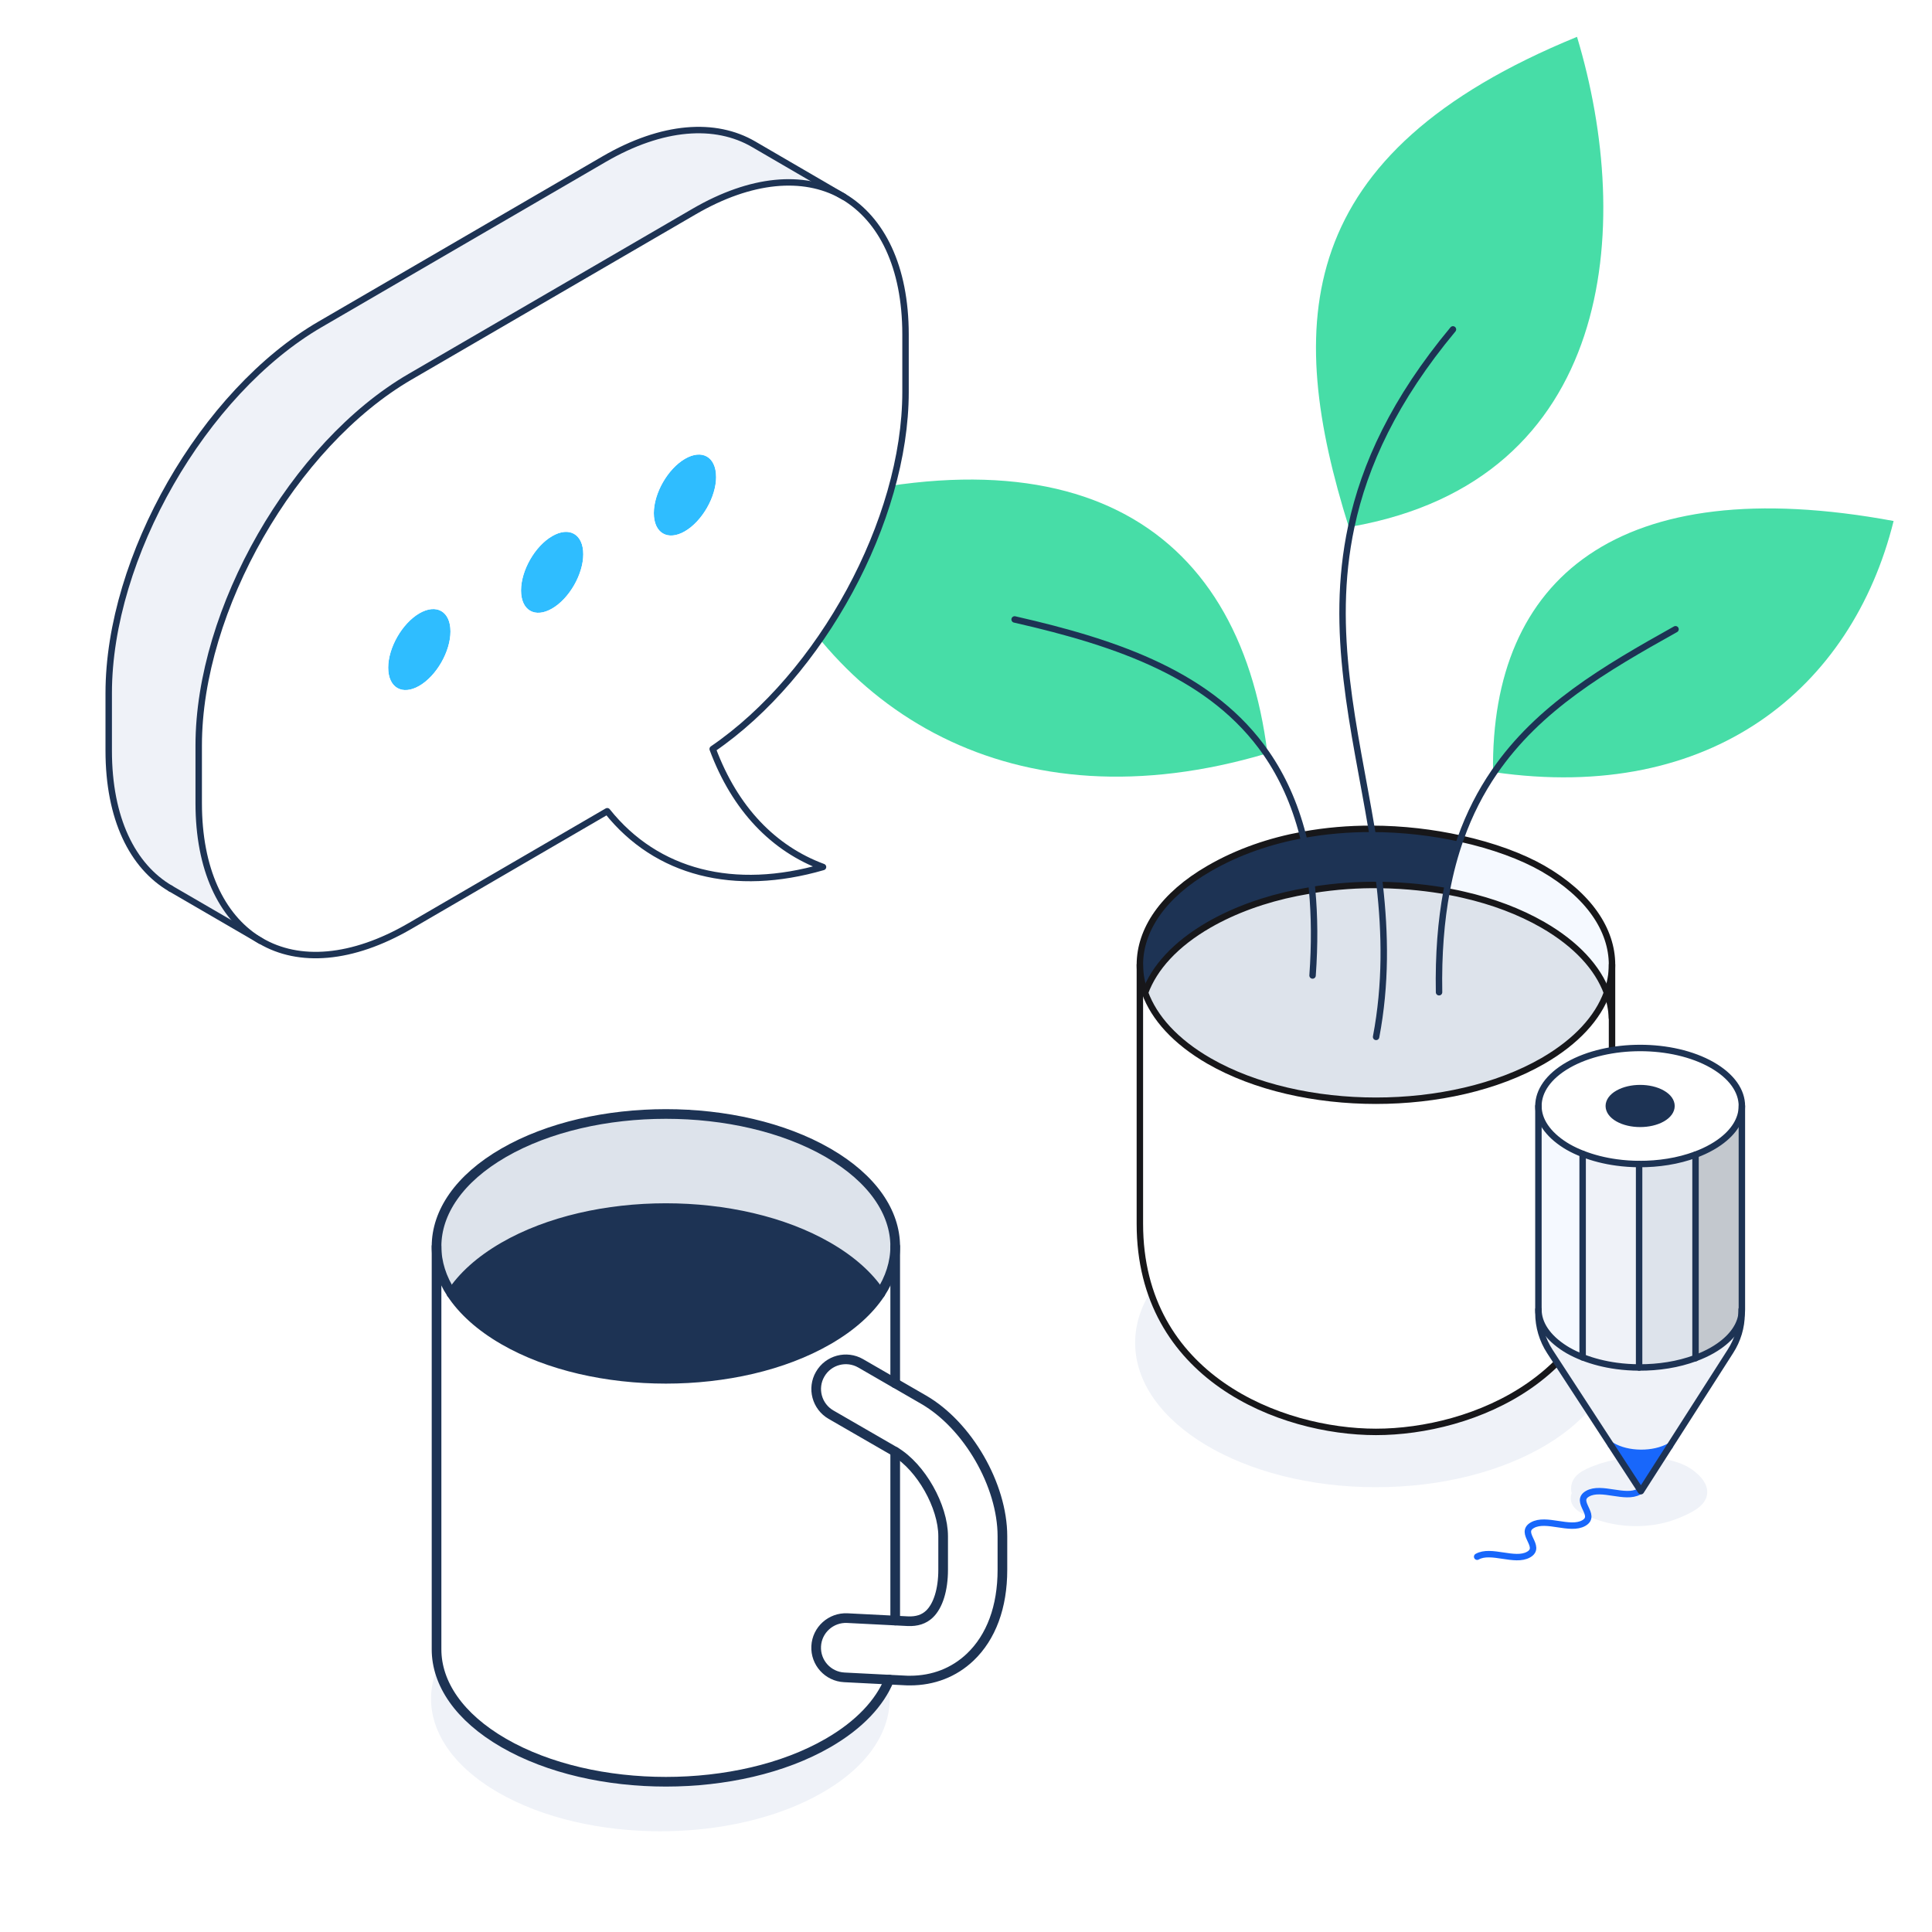
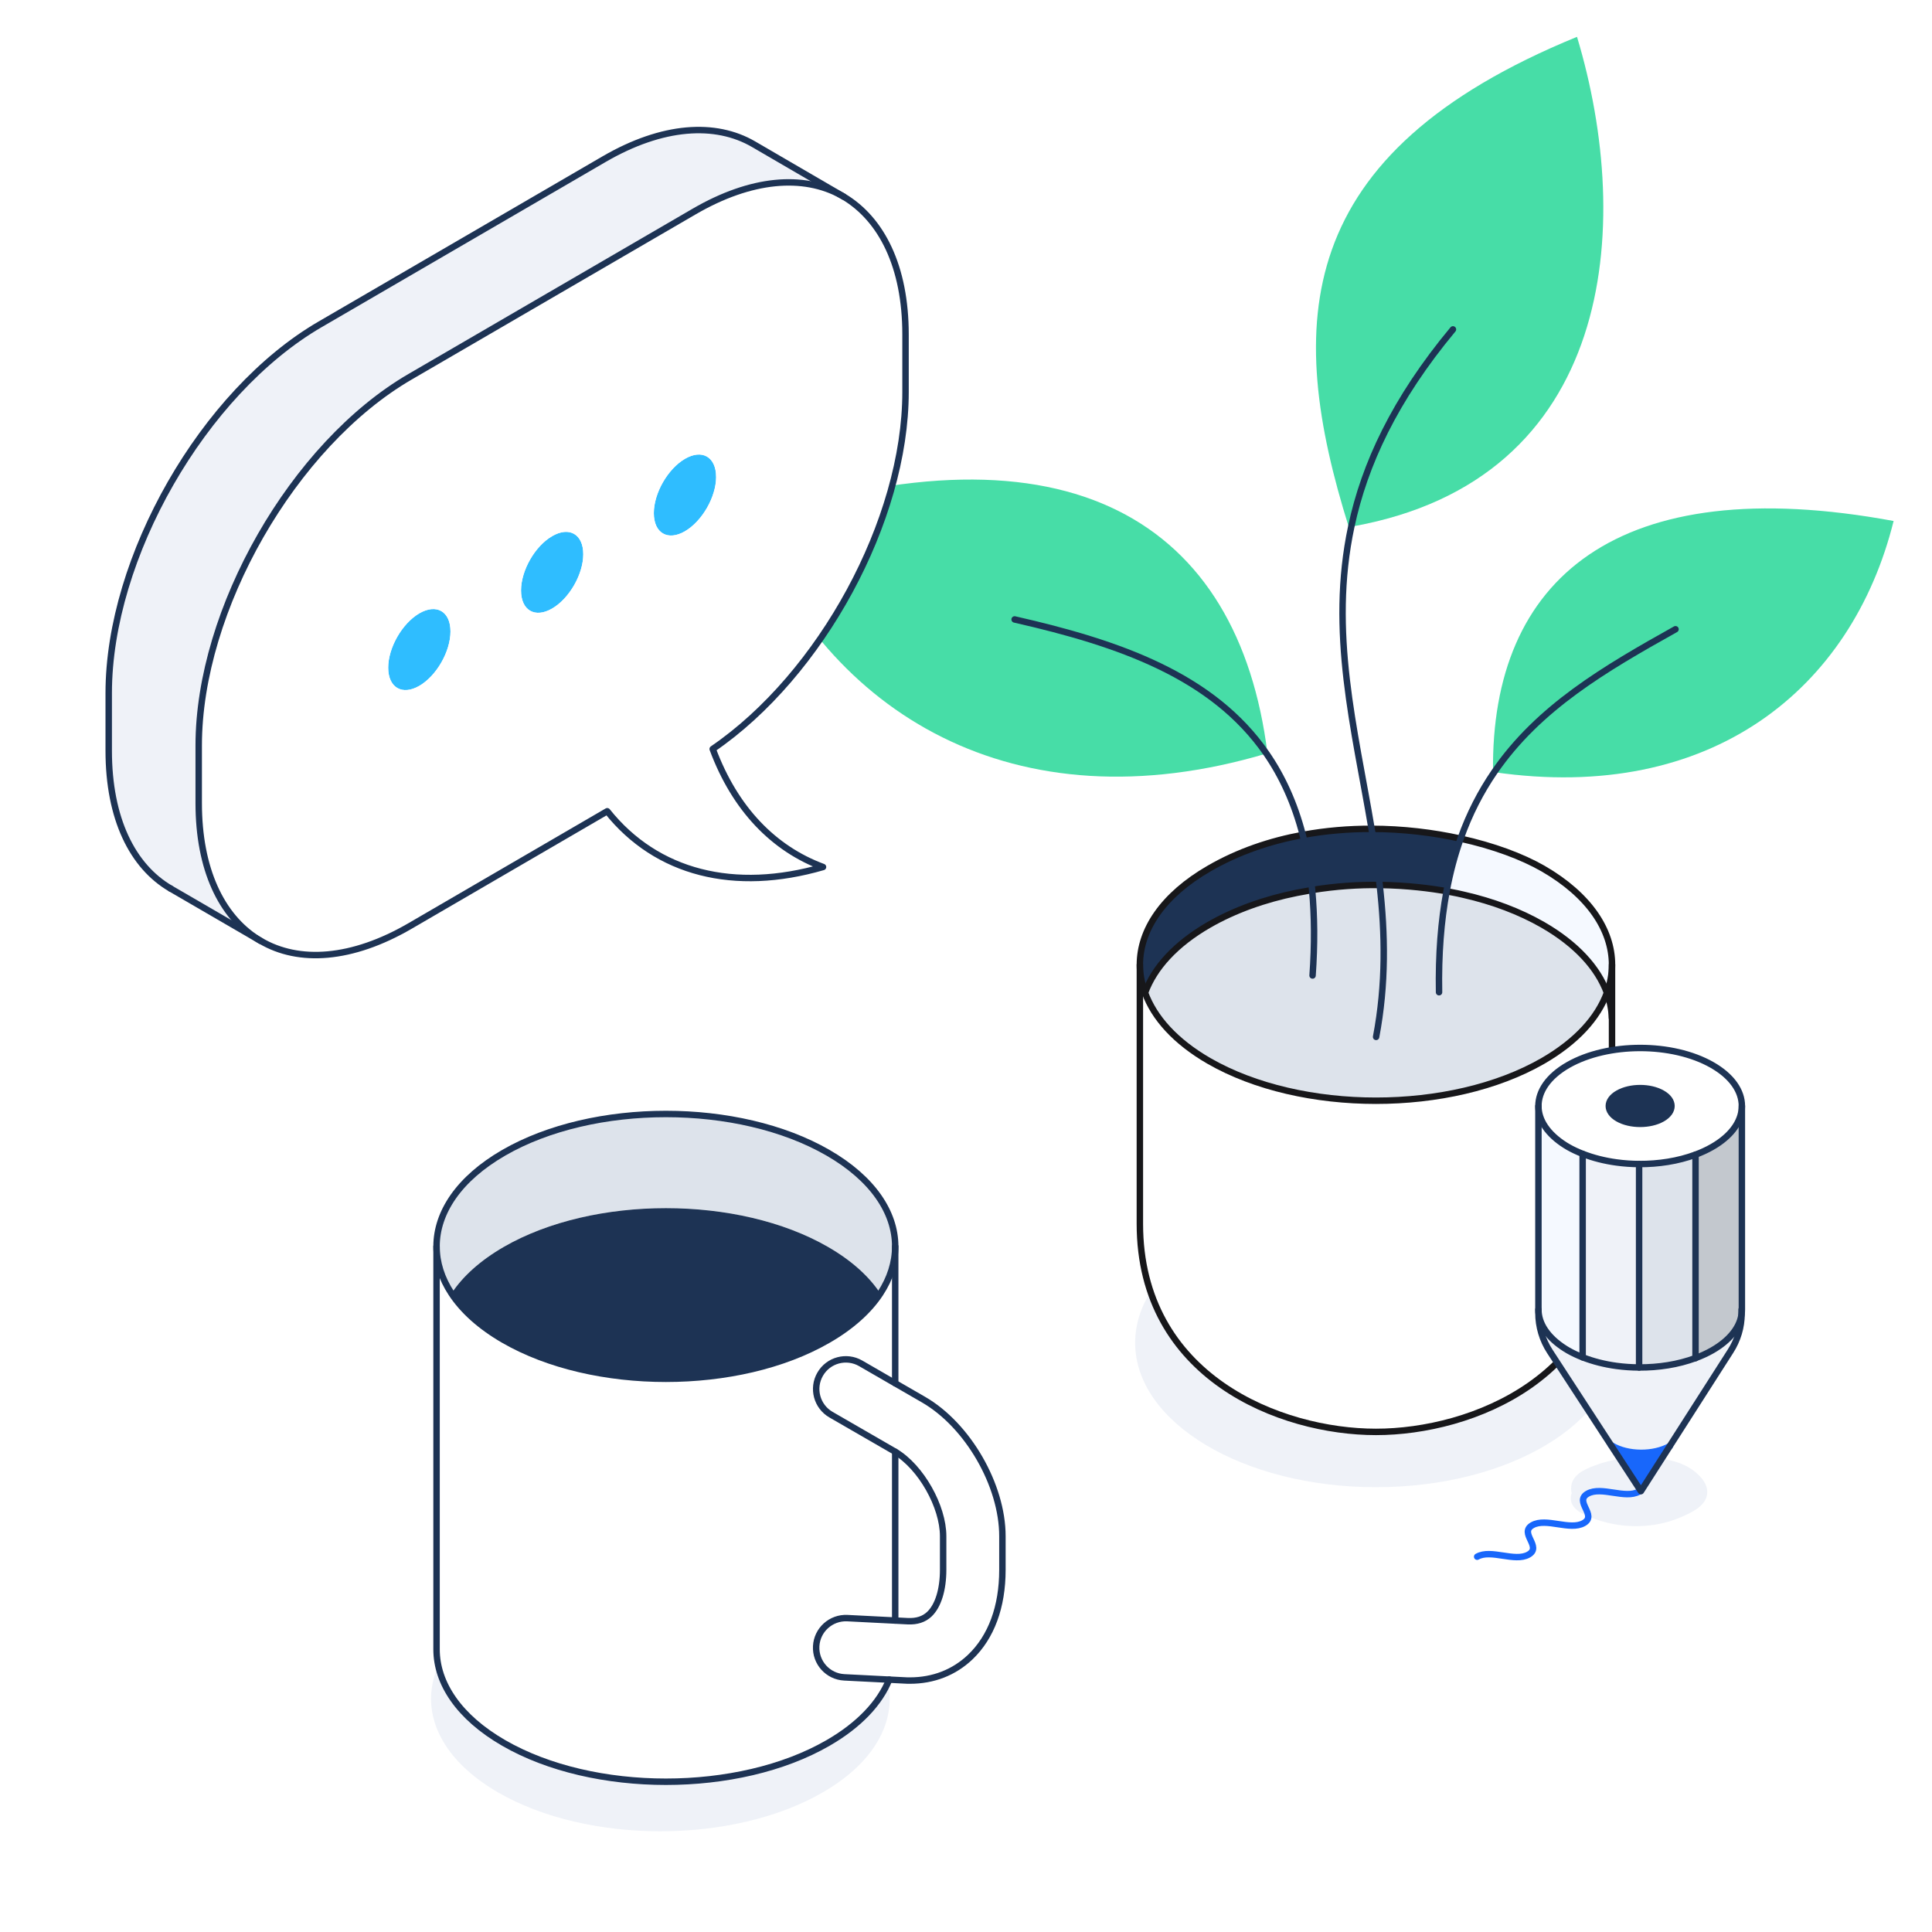
<svg xmlns="http://www.w3.org/2000/svg" width="600" height="600" viewBox="0 0 600 600" fill="none">
-   <g clip-path="url(#clip0_333_2727)">
+   <g clip-path="url(#clip0_383_3375)">
    <rect width="600" height="600" fill="white" />
    <path d="M271.687 542.22C268.222 547.497 262.803 552.445 255.445 556.68C227.639 572.736 182.536 572.736 154.729 556.68C147.371 552.43 141.967 547.482 138.502 542.22C135.407 537.515 133.867 532.567 133.867 527.604C133.867 517.081 140.826 506.557 154.729 498.529C182.55 482.472 227.653 482.472 255.445 498.529C269.348 506.557 276.307 517.081 276.307 527.604C276.307 532.567 274.767 537.515 271.687 542.22Z" fill="#EFF2F8" />
-     <path d="M311.325 477.068V487.492C311.325 499.014 307.86 508.397 301.315 514.628C296.295 519.391 289.864 521.901 282.62 521.901C282.078 521.901 281.536 521.901 280.994 521.858L262.214 520.903C257.138 520.646 253.231 516.325 253.488 511.235C253.744 506.158 258.079 502.265 263.156 502.508L281.936 503.463C284.745 503.591 286.941 502.878 288.638 501.281C291.361 498.7 292.916 493.667 292.916 487.492V477.068C292.916 467.828 286.057 455.622 278.043 450.845C277.914 450.759 258.093 439.323 258.093 439.323C253.687 436.785 252.176 431.138 254.728 426.746C257.266 422.34 262.899 420.842 267.305 423.381L286.869 434.674C300.602 442.603 311.353 461.226 311.353 477.083L311.325 477.068Z" fill="white" />
-     <path d="M278.014 450.859V503.278L263.141 502.522C258.065 502.279 253.73 506.172 253.473 511.249C253.216 516.325 257.123 520.66 262.2 520.917L276.146 521.63C273.223 528.845 266.891 535.69 257.138 541.322C229.331 557.379 184.228 557.379 156.421 541.322C142.518 533.294 135.56 522.771 135.56 512.247V387.09C135.56 392.052 137.1 397 140.194 401.706C143.659 406.982 149.078 411.93 156.421 416.165C184.242 432.222 229.346 432.222 257.138 416.165C264.496 411.916 269.914 406.968 273.379 401.706C276.46 397 278 392.052 278 387.09V429.583L267.262 423.381C262.856 420.842 257.238 422.34 254.685 426.746C252.133 431.152 253.644 436.785 258.05 439.323C258.05 439.323 277.871 450.773 278 450.845L278.014 450.859Z" fill="white" />
-     <path d="M278.013 387.089C278.013 392.052 276.473 397 273.393 401.706C269.928 396.43 264.509 391.496 257.151 387.246C229.345 371.19 184.242 371.19 156.435 387.246C149.077 391.496 143.673 396.43 140.208 401.706C137.128 397 135.573 392.052 135.573 387.089C135.573 376.566 142.532 366.042 156.435 358.014C184.256 341.958 229.359 341.958 257.151 358.014C271.055 366.042 278.013 376.566 278.013 387.089Z" fill="#DDE3EB" />
-     <path d="M257.152 387.247C264.51 391.496 269.928 396.43 273.394 401.706C269.928 406.982 264.51 411.93 257.152 416.165C229.345 432.222 184.242 432.222 156.436 416.165C149.078 411.916 143.673 406.968 140.208 401.706C143.673 396.43 149.092 391.496 156.436 387.247C184.256 371.19 229.36 371.19 257.152 387.247Z" fill="#1D3354" />
-     <path d="M273.393 401.692C269.928 406.968 264.509 411.916 257.151 416.151C229.345 432.208 184.242 432.208 156.435 416.151C149.077 411.902 143.673 406.954 140.208 401.692C137.113 396.986 135.573 392.038 135.573 387.076C135.573 376.552 142.532 366.029 156.435 358C184.256 341.944 229.359 341.944 257.151 358C271.055 366.029 278.013 376.552 278.013 387.076C278.013 392.038 276.473 396.986 273.393 401.692Z" stroke="#1D3354" stroke-width="3" stroke-linecap="round" stroke-linejoin="round" />
-     <path d="M273.394 401.692C269.928 396.416 264.51 391.482 257.152 387.233C229.345 371.176 184.242 371.176 156.436 387.233C149.078 391.482 143.673 396.416 140.208 401.692" stroke="#1D3354" stroke-width="3" stroke-linecap="round" stroke-linejoin="round" />
-     <path d="M278.014 387.09V429.584" stroke="#1D3354" stroke-width="3" stroke-linecap="round" stroke-linejoin="round" />
-     <path d="M278.014 450.859V503.264" stroke="#1D3354" stroke-width="3" stroke-linecap="round" stroke-linejoin="round" />
-     <path d="M276.16 521.602C273.236 528.817 266.905 535.662 257.151 541.294C229.345 557.351 184.242 557.351 156.435 541.294C142.532 533.266 135.573 522.743 135.573 512.219V387.09" stroke="#1D3354" stroke-width="3" stroke-linecap="round" stroke-linejoin="round" />
-     <path d="M278.014 429.584L286.826 434.675C300.558 442.603 311.31 461.226 311.31 477.083V487.507C311.31 499.029 307.845 508.412 301.3 514.643C296.28 519.406 289.849 521.916 282.605 521.916C282.064 521.916 281.522 521.916 280.98 521.873L262.2 520.917C257.123 520.661 253.216 516.34 253.473 511.249C253.73 506.173 258.065 502.28 263.141 502.522L281.921 503.478C284.73 503.606 286.926 502.893 288.623 501.296C291.347 498.715 292.901 493.681 292.901 487.507V477.083C292.901 467.843 286.042 455.636 278.028 450.859C277.9 450.774 258.079 439.338 258.079 439.338C253.673 436.799 252.161 431.153 254.713 426.761C257.252 422.354 262.884 420.857 267.291 423.395L278.028 429.598L278.014 429.584Z" stroke="#1D3354" stroke-width="3" stroke-linecap="round" stroke-linejoin="round" />
+     <path d="M311.326 477.068V487.492C311.326 499.014 307.861 508.397 301.316 514.628C296.296 519.391 289.865 521.901 282.621 521.901C282.079 521.901 281.537 521.901 280.995 521.858L262.215 520.903C257.139 520.646 253.232 516.325 253.489 511.235C253.745 506.158 258.08 502.265 263.157 502.508L281.937 503.463C284.746 503.591 286.942 502.878 288.639 501.281C291.362 498.7 292.917 493.667 292.917 487.492V477.068C292.917 467.828 286.058 455.622 278.044 450.845C277.915 450.759 258.094 439.323 258.094 439.323C253.688 436.785 252.177 431.138 254.729 426.746C257.267 422.34 262.9 420.842 267.306 423.381L286.87 434.674C300.603 442.603 311.354 461.226 311.354 477.083L311.326 477.068Z" fill="white" />
+     <path d="M278.015 450.859V503.278L263.142 502.522C258.066 502.279 253.731 506.172 253.474 511.249C253.217 516.325 257.124 520.66 262.201 520.917L276.147 521.63C273.224 528.845 266.892 535.69 257.139 541.322C229.332 557.379 184.229 557.379 156.422 541.322C142.519 533.294 135.561 522.771 135.561 512.247V387.09C135.561 392.052 137.101 397 140.195 401.706C143.66 406.982 149.079 411.93 156.422 416.165C184.243 432.222 229.347 432.222 257.139 416.165C264.497 411.916 269.915 406.968 273.38 401.706C276.461 397 278.001 392.052 278.001 387.09V429.583L267.263 423.381C262.857 420.842 257.238 422.34 254.686 426.746C252.134 431.152 253.645 436.785 258.051 439.323C258.051 439.323 277.872 450.773 278.001 450.845L278.015 450.859Z" fill="white" />
+     <path d="M278.014 387.089C278.014 392.052 276.474 397 273.394 401.706C269.929 396.43 264.51 391.496 257.152 387.246C229.346 371.19 184.243 371.19 156.436 387.246C149.078 391.496 143.674 396.43 140.209 401.706C137.129 397 135.574 392.052 135.574 387.089C135.574 376.566 142.533 366.042 156.436 358.014C184.257 341.958 229.36 341.958 257.152 358.014C271.056 366.042 278.014 376.566 278.014 387.089Z" fill="#DDE3EB" />
+     <path d="M257.153 387.247C264.511 391.496 269.929 396.43 273.394 401.706C269.929 406.982 264.511 411.93 257.153 416.165C229.346 432.222 184.243 432.222 156.437 416.165C149.079 411.916 143.674 406.968 140.209 401.706C143.674 396.43 149.093 391.496 156.437 387.247C184.257 371.19 229.361 371.19 257.153 387.247Z" fill="#1D3354" />
+     <path d="M273.394 401.692C269.929 406.968 264.51 411.916 257.152 416.151C229.346 432.208 184.243 432.208 156.436 416.151C149.078 411.902 143.674 406.954 140.209 401.692C137.114 396.986 135.574 392.038 135.574 387.076C135.574 376.552 142.533 366.029 156.436 358C184.257 341.944 229.36 341.944 257.152 358C271.056 366.029 278.014 376.552 278.014 387.076C278.014 392.038 276.474 396.986 273.394 401.692Z" stroke="#1D3354" stroke-width="2" stroke-linecap="round" stroke-linejoin="round" />
+     <path d="M278.014 387.09V429.584" stroke="#1D3354" stroke-width="2" stroke-linecap="round" stroke-linejoin="round" />
+     <path d="M278.014 450.859V503.264" stroke="#1D3354" stroke-width="2" stroke-linecap="round" stroke-linejoin="round" />
+     <path d="M276.16 521.602C273.237 528.817 266.906 535.662 257.152 541.294C229.346 557.351 184.243 557.351 156.436 541.294C142.533 533.266 135.574 522.743 135.574 512.219V387.09" stroke="#1D3354" stroke-width="2" stroke-linecap="round" stroke-linejoin="round" />
+     <path d="M278.014 429.584L286.826 434.675C300.558 442.603 311.31 461.226 311.31 477.083V487.507C311.31 499.029 307.845 508.412 301.3 514.643C296.28 519.406 289.849 521.916 282.605 521.916C282.064 521.916 281.522 521.916 280.98 521.873L262.2 520.917C257.123 520.661 253.216 516.34 253.473 511.249C253.73 506.173 258.065 502.28 263.141 502.522L281.921 503.478C284.73 503.606 286.926 502.893 288.623 501.296C291.347 498.715 292.901 493.681 292.901 487.507V477.083C292.901 467.843 286.042 455.636 278.028 450.859C277.9 450.774 258.079 439.338 258.079 439.338C253.673 436.799 252.161 431.153 254.713 426.761C257.252 422.354 262.884 420.857 267.291 423.395L278.028 429.598L278.014 429.584Z" stroke="#1D3354" stroke-width="2" stroke-linecap="round" stroke-linejoin="round" />
    <ellipse cx="427.331" cy="417.015" rx="74.799" ry="44.849" fill="#EFF2F8" />
-     <path d="M464.031 239.805C463.917 239.791 463.789 239.762 463.662 239.748C462.923 179.623 502.374 145.947 588.062 161.8C575.115 213.851 531.59 249.552 464.031 239.805Z" fill="#F5F9FF" />
-     <path d="M355.601 308.304C358.384 316.082 365.013 323.434 375.462 329.484C404.095 345.96 450.516 345.96 479.15 329.484C489.598 323.449 496.227 316.082 499.052 308.304C499.975 310.868 500.486 313.489 500.6 316.124H500.628V380.047C500.628 427.648 456.975 444.677 427.32 444.677C397.664 444.677 353.997 427.648 353.997 380.047V299.591C353.997 302.495 354.537 305.428 355.601 308.29V308.304Z" fill="white" />
+     <path d="M464.03 239.805C463.916 239.791 463.788 239.762 463.661 239.748C462.922 179.623 502.373 145.947 588.061 161.8C575.114 213.851 531.589 249.552 464.03 239.805Z" fill="#F5F9FF" />
+     <path d="M355.602 308.304C358.385 316.082 365.014 323.434 375.463 329.484C404.096 345.96 450.517 345.96 479.151 329.484C489.599 323.449 496.228 316.082 499.053 308.304C499.976 310.868 500.487 313.489 500.601 316.124H500.629V380.047C500.629 427.648 456.976 444.677 427.321 444.677C397.665 444.677 353.998 427.648 353.998 380.047V299.591C353.998 302.495 354.538 305.428 355.602 308.29V308.304Z" fill="white" />
    <path d="M500.642 299.605V316.124H500.614C500.5 313.489 499.989 310.868 499.066 308.304C500.117 305.442 500.642 302.509 500.642 299.605Z" fill="#F5F9FF" />
-     <path d="M500.643 299.606C500.643 302.51 500.103 305.442 499.067 308.304C496.214 300.569 489.584 293.216 479.164 287.209C471.924 283.044 463.577 279.927 454.647 277.887C453.824 277.703 451.95 277.264 449.253 276.768C450.346 270.889 451.808 265.477 453.597 260.447C463.832 262.686 472.705 266.015 479.164 269.713C493.488 277.972 500.643 288.782 500.643 299.606Z" fill="#F5F9FF" />
-     <path d="M428.47 274.826C437.201 274.926 444.512 275.931 449.253 276.767C451.951 277.263 453.825 277.688 454.648 277.887C463.577 279.927 471.91 283.043 479.165 287.209C489.584 293.215 496.2 300.582 499.067 308.304C496.257 316.081 489.627 323.434 479.165 329.484C450.531 345.96 404.11 345.96 375.477 329.484C365.028 323.448 358.399 316.081 355.616 308.304C358.441 300.568 365.057 293.215 375.477 287.209C383.44 282.633 392.782 279.275 402.761 277.277C403.798 277.065 406.949 276.484 407.503 276.399C414.97 275.181 422.096 274.741 428.47 274.841V274.826Z" fill="#DDE3EB" />
-     <path d="M419.654 163.557C419.413 163.614 419.143 163.657 418.888 163.699C399.113 100.627 401.029 47.755 489.755 11.444C507.556 70.507 501.282 149.192 419.654 163.557Z" fill="#F5F9FF" />
+     <path d="M500.642 299.606C500.642 302.51 500.102 305.442 499.066 308.304C496.213 300.569 489.583 293.216 479.163 287.209C471.923 283.044 463.576 279.927 454.646 277.887C453.823 277.703 451.949 277.264 449.252 276.768C450.345 270.889 451.807 265.477 453.596 260.447C463.831 262.686 472.704 266.015 479.163 269.713C493.487 277.972 500.642 288.782 500.642 299.606Z" fill="#F5F9FF" />
+     <path d="M428.469 274.826C437.2 274.926 444.511 275.931 449.252 276.767C451.95 277.263 453.824 277.688 454.647 277.887C463.576 279.927 471.909 283.043 479.164 287.209C489.584 293.215 496.199 300.582 499.066 308.304C496.256 316.081 489.626 323.434 479.164 329.484C450.53 345.96 404.109 345.96 375.476 329.484C365.027 323.448 358.398 316.081 355.615 308.304C358.44 300.568 365.056 293.215 375.476 287.209C383.44 282.633 392.781 279.275 402.76 277.277C403.797 277.065 406.948 276.484 407.502 276.399C414.969 275.181 422.095 274.741 428.469 274.841V274.826Z" fill="#DDE3EB" />
+     <path d="M419.653 163.557C419.412 163.614 419.142 163.657 418.887 163.699C399.112 100.627 401.028 47.755 489.754 11.444C507.555 70.507 501.281 149.192 419.653 163.557Z" fill="#F5F9FF" />
    <path d="M453.583 260.447C451.794 265.477 450.332 270.889 449.239 276.768C444.498 275.932 437.201 274.926 428.456 274.827C427.789 268.976 426.923 263.167 425.943 257.401C435.653 257.416 445.08 258.563 453.569 260.447H453.583Z" fill="#1D3354" />
    <path d="M428.47 274.827C422.096 274.742 414.955 275.124 407.502 276.385C406.934 270.222 405.955 264.541 404.592 259.285C411.718 257.968 418.916 257.387 425.971 257.401C426.936 263.167 427.817 268.976 428.484 274.827H428.47Z" fill="#1D3354" />
-     <path d="M407.502 276.385C406.948 276.47 406.395 276.569 405.841 276.668C404.805 276.853 403.783 277.051 402.746 277.263C392.767 279.261 383.426 282.619 375.462 287.195C365.042 293.202 358.426 300.569 355.601 308.29C354.522 305.428 353.997 302.495 353.997 299.591C353.997 288.767 361.166 277.986 375.476 269.727C384.547 264.47 394.484 261.127 404.592 259.271C405.955 264.527 406.948 270.208 407.502 276.371V276.385Z" fill="#1D3354" />
+     <path d="M407.503 276.385C406.949 276.47 406.396 276.569 405.842 276.668C404.806 276.853 403.784 277.051 402.747 277.263C392.768 279.261 383.427 282.619 375.463 287.195C365.043 293.202 358.427 300.569 355.602 308.29C354.523 305.428 353.998 302.495 353.998 299.591C353.998 288.767 361.167 277.986 375.477 269.727C384.548 264.47 394.485 261.127 404.593 259.271C405.956 264.527 406.949 270.208 407.503 276.371V276.385Z" fill="#1D3354" />
    <path d="M393.306 234.025C314.731 257.344 256.896 221.36 232.947 161.588C332.206 128.72 384.646 162.325 393.618 233.926C393.519 233.954 393.405 233.997 393.306 234.025Z" fill="#47DDA7" />
-     <path d="M453.583 260.447C463.819 262.699 472.691 266.015 479.151 269.712C493.474 277.972 500.629 288.781 500.629 299.605C500.629 302.509 500.09 305.442 499.053 308.304C496.228 316.081 489.613 323.434 479.151 329.484C450.517 345.96 404.096 345.96 375.463 329.484C365.014 323.448 358.441 316.067 355.602 308.304C354.552 305.428 353.998 302.509 353.998 299.605C353.998 288.781 361.167 278 375.477 269.741C384.548 264.485 394.485 261.141 404.593 259.285C411.719 257.968 418.917 257.387 425.972 257.401C435.682 257.415 445.108 258.563 453.598 260.447H453.583Z" stroke="#17171A" stroke-width="2" stroke-linecap="round" stroke-linejoin="round" />
-     <path d="M355.573 308.346C355.573 308.346 355.573 308.318 355.602 308.304C358.427 300.568 365.042 293.216 375.462 287.209C383.426 282.633 392.767 279.275 402.747 277.278C403.783 277.065 406.935 276.484 407.488 276.399C414.955 275.181 422.082 274.756 428.456 274.841C437.186 274.954 444.497 275.932 449.239 276.782C451.936 277.263 453.81 277.703 454.633 277.901C463.563 279.941 471.896 283.058 479.15 287.223C489.57 293.23 496.214 300.583 499.053 308.318C499.99 310.882 500.487 313.503 500.6 316.138" stroke="#17171A" stroke-width="2" stroke-linecap="round" stroke-linejoin="round" />
-     <path d="M353.998 299.605V380.061C353.998 427.662 397.651 444.691 427.321 444.691C456.991 444.691 500.629 427.662 500.629 380.061V299.605" stroke="#17171A" stroke-width="2" stroke-linecap="round" stroke-linejoin="round" />
-     <path d="M418.888 163.699C399.113 100.627 401.029 47.755 489.755 11.444C507.556 70.507 501.282 149.192 419.654 163.557C419.413 163.614 419.143 163.657 418.888 163.699Z" fill="#47DDA7" />
+     <path d="M453.581 260.447C463.817 262.699 472.689 266.015 479.149 269.712C493.472 277.972 500.627 288.781 500.627 299.605C500.627 302.509 500.088 305.442 499.051 308.304C496.226 316.081 489.611 323.434 479.149 329.484C450.515 345.96 404.094 345.96 375.461 329.484C365.012 323.448 358.439 316.067 355.6 308.304C354.55 305.428 353.996 302.509 353.996 299.605C353.996 288.781 361.165 278 375.475 269.741C384.546 264.485 394.483 261.141 404.591 259.285C411.717 257.968 418.915 257.387 425.97 257.401C435.68 257.415 445.106 258.563 453.596 260.447H453.581Z" stroke="#17171A" stroke-width="2" stroke-linecap="round" stroke-linejoin="round" />
+     <path d="M355.572 308.346C355.572 308.346 355.572 308.318 355.601 308.304C358.426 300.568 365.041 293.216 375.461 287.209C383.425 282.633 392.766 279.275 402.746 277.278C403.782 277.065 406.934 276.484 407.487 276.399C414.954 275.181 422.081 274.756 428.455 274.841C437.185 274.954 444.496 275.932 449.238 276.782C451.935 277.263 453.809 277.703 454.632 277.901C463.562 279.941 471.895 283.058 479.149 287.223C489.569 293.23 496.213 300.583 499.052 308.318C499.989 310.882 500.486 313.503 500.599 316.138" stroke="#17171A" stroke-width="2" stroke-linecap="round" stroke-linejoin="round" />
+     <path d="M353.996 299.605V380.061C353.996 427.662 397.649 444.691 427.319 444.691C456.989 444.691 500.627 427.662 500.627 380.061V299.605" stroke="#17171A" stroke-width="2" stroke-linecap="round" stroke-linejoin="round" />
+     <path d="M418.887 163.699C399.112 100.627 401.028 47.755 489.754 11.444C507.555 70.507 501.281 149.192 419.653 163.557C419.412 163.614 419.142 163.657 418.887 163.699Z" fill="#47DDA7" />
    <path d="M463.676 239.748C462.938 179.623 502.389 145.947 588.076 161.8C575.13 213.851 531.604 249.552 464.045 239.805C463.932 239.791 463.804 239.762 463.676 239.748Z" fill="#47DDA7" />
-     <path d="M520.348 195.419C498.401 207.688 477.816 219.702 464.046 239.805C459.887 245.883 456.352 252.683 453.598 260.447C451.809 265.476 450.347 270.888 449.254 276.768C447.536 286.005 446.699 296.389 446.911 308.148" stroke="#1D3354" stroke-width="2" stroke-linecap="round" stroke-linejoin="round" />
-     <path d="M315.101 192.373C347.439 199.726 376.555 209.771 393.307 234.025C398.204 241.123 402.037 249.453 404.578 259.285C405.941 264.541 406.921 270.222 407.489 276.385C408.241 284.404 408.326 293.23 407.631 302.948" stroke="#1D3354" stroke-width="2" stroke-linecap="round" stroke-linejoin="round" />
+     <path d="M520.346 195.419C498.399 207.688 477.814 219.702 464.044 239.805C459.885 245.883 456.35 252.683 453.596 260.447C451.807 265.476 450.345 270.888 449.252 276.768C447.534 286.005 446.697 296.389 446.91 308.148" stroke="#1D3354" stroke-width="2" stroke-linecap="round" stroke-linejoin="round" />
+     <path d="M315.1 192.373C347.438 199.726 376.554 209.771 393.306 234.025C398.203 241.123 402.036 249.453 404.577 259.285C405.94 264.541 406.92 270.222 407.488 276.385C408.24 284.404 408.325 293.23 407.63 302.948" stroke="#1D3354" stroke-width="2" stroke-linecap="round" stroke-linejoin="round" />
    <path d="M427.362 322.018C430.471 305.612 430.187 290.014 428.47 274.812C427.802 268.961 426.922 263.153 425.957 257.387C420.733 226.276 412.683 196.227 419.654 163.543C423.756 144.29 433.069 124.116 451.226 102.298" stroke="#1D3354" stroke-width="2" stroke-linecap="round" stroke-linejoin="round" />
    <path d="M525.327 456.278C522.71 454.475 519.475 453.546 516.355 453.067C516.281 453.058 516.206 453.049 516.136 453.035C512.184 451.991 507.91 451.982 503.892 452.943C500.936 453.348 498.021 454.07 495.223 455.137C491.815 456.439 487.876 458.146 487.918 462.396C487.923 462.879 487.988 463.325 488.095 463.734C487.988 464.033 487.9 464.342 487.858 464.664C487.346 468.486 491.48 470.257 494.436 471.407C500.493 473.762 507.03 474.48 513.464 473.574C516.588 473.132 519.53 472.267 522.417 471.002C525.252 469.76 529.093 467.966 530.001 464.783C531.011 461.232 528.036 458.141 525.327 456.273V456.278Z" fill="#EFF2F8" />
    <path d="M458.746 483.447C463.031 481.002 470.439 485.227 474.724 482.782C479.009 480.338 471.6 476.112 475.885 473.667C480.169 471.222 487.578 475.448 491.863 473.003C496.147 470.558 488.739 466.332 493.031 463.887C497.316 461.442 504.724 465.668 509.009 463.223" stroke="#1867FB" stroke-width="2" stroke-linecap="round" stroke-linejoin="round" />
    <path d="M540.873 408.046C540.438 411.6 538.078 415.094 533.9 418.014C533.22 418.49 532.479 418.965 531.693 419.41C530.097 420.316 528.378 421.108 526.553 421.772V358.596C528.37 357.932 530.097 357.14 531.693 356.219C532.472 355.782 533.213 355.314 533.9 354.823C538.605 351.518 540.957 347.511 540.957 343.482V406.673C540.957 407.125 540.927 407.593 540.873 408.046Z" fill="#C3C8CE" />
    <path d="M491.504 421.523C494.758 422.806 498.34 423.704 502.051 424.202C504.343 424.512 506.68 424.67 509.032 424.678C512.041 424.693 515.066 424.466 517.983 423.991C520.97 423.515 523.864 422.768 526.553 421.765C528.37 421.101 530.097 420.308 531.693 419.403C532.472 418.965 533.213 418.482 533.9 418.007C538.07 415.086 540.392 411.585 540.873 408.038C540.835 412.151 539.644 416.173 537.406 419.652L518.564 449.112C513.615 451.927 505.511 451.911 500.547 448.931C500.448 448.87 500.348 448.818 500.272 448.757L481.331 419.705C479.017 416.158 477.779 412.008 477.779 407.774V406.673C477.779 411.049 480.605 415.388 486.15 418.882C486.44 419.063 486.731 419.237 487.028 419.41C488.426 420.21 489.923 420.912 491.512 421.523H491.504Z" fill="#EFF2F8" />
    <path d="M509.04 361.502C506.687 361.486 504.35 361.328 502.059 361.011C498.347 360.513 494.765 359.615 491.512 358.332C489.923 357.721 488.426 357.012 487.028 356.219C486.731 356.046 486.433 355.872 486.15 355.691C480.598 352.19 477.779 347.858 477.779 343.481C477.779 338.856 480.865 334.26 487.028 330.736C499.371 323.703 519.366 323.703 531.7 330.736C537.864 334.26 540.965 338.856 540.965 343.481C540.965 347.504 538.612 351.518 533.908 354.823C533.228 355.314 532.487 355.774 531.7 356.219C530.104 357.14 528.386 357.932 526.56 358.596C523.872 359.6 520.977 360.347 517.991 360.822C515.066 361.298 512.049 361.517 509.04 361.509V361.502ZM516.242 347.398C520.046 345.232 520.046 341.723 516.242 339.558C512.439 337.377 506.29 337.377 502.487 339.558C498.676 341.723 498.676 345.232 502.487 347.398C506.29 349.564 512.439 349.564 516.242 347.398Z" fill="white" />
-     <path d="M526.561 358.596V421.772C523.872 422.776 520.978 423.523 517.991 423.998C515.066 424.474 512.049 424.693 509.04 424.685V361.502C512.049 361.517 515.074 361.29 517.991 360.815C520.978 360.34 523.872 359.592 526.561 358.589V358.596Z" fill="#DDE3EB" />
+     <path d="M526.56 358.596V421.772C523.871 422.776 520.977 423.523 517.99 423.998C515.065 424.474 512.048 424.693 509.039 424.685V361.502C512.048 361.517 515.073 361.29 517.99 360.815C520.977 360.34 523.871 359.592 526.56 358.589V358.596Z" fill="#DDE3EB" />
    <path d="M518.556 449.112L509.605 463.095L500.271 448.757C500.348 448.817 500.447 448.87 500.546 448.931C505.511 451.919 513.607 451.926 518.563 449.112H518.556Z" fill="#1867FB" />
-     <path d="M516.242 339.558C520.045 341.723 520.045 345.232 516.242 347.398C512.438 349.564 506.29 349.564 502.486 347.398C498.675 345.232 498.675 341.723 502.486 339.558C506.29 337.377 512.438 337.377 516.242 339.558Z" fill="#1D3354" />
+     <path d="M516.243 339.558C520.046 341.723 520.046 345.232 516.243 347.398C512.439 349.564 506.291 349.564 502.487 347.398C498.676 345.232 498.676 341.723 502.487 339.558C506.291 337.377 512.439 337.377 516.243 339.558Z" fill="#1D3354" />
    <path d="M509.04 361.502V424.678C506.688 424.663 504.35 424.504 502.059 424.202C498.347 423.704 494.765 422.806 491.512 421.523V358.34C494.765 359.623 498.347 360.521 502.059 361.019C504.35 361.336 506.688 361.494 509.04 361.509V361.502Z" fill="#EFF2F8" />
    <path d="M491.504 358.347V421.523C489.915 420.912 488.418 420.203 487.021 419.41C486.723 419.237 486.425 419.063 486.142 418.882C480.597 415.388 477.771 411.049 477.771 406.673V343.482C477.771 347.858 480.59 352.19 486.142 355.691C486.432 355.872 486.723 356.046 487.021 356.219C488.418 357.019 489.915 357.721 491.504 358.332V358.347Z" fill="#F5F9FF" />
    <path d="M486.142 355.691C486.432 355.872 486.723 356.046 487.021 356.219C488.418 357.019 489.923 357.721 491.504 358.332C494.765 359.608 498.339 360.513 502.051 361.011C504.343 361.328 506.68 361.487 509.032 361.502C512.041 361.517 515.066 361.29 517.983 360.815C520.97 360.34 523.857 359.577 526.553 358.589C528.37 357.917 530.096 357.132 531.693 356.212C532.472 355.774 533.213 355.306 533.9 354.816C538.605 351.511 540.957 347.504 540.957 343.474C540.957 338.848 537.864 334.253 531.693 330.729C519.366 323.703 499.371 323.703 487.021 330.736C480.857 334.26 477.771 338.856 477.771 343.482C477.771 347.858 480.59 352.19 486.142 355.691Z" stroke="#1D3354" stroke-width="2" stroke-linecap="round" stroke-linejoin="round" />
-     <path d="M516.242 339.558C512.438 337.377 506.29 337.377 502.486 339.558C498.675 341.723 498.675 345.232 502.486 347.398C506.29 349.564 512.438 349.564 516.242 347.398C520.045 345.232 520.045 341.723 516.242 339.558Z" stroke="#1D3354" stroke-width="2" stroke-linecap="round" stroke-linejoin="round" />
+     <path d="M516.243 339.558C512.439 337.377 506.291 337.377 502.487 339.558C498.676 341.723 498.676 345.232 502.487 347.398C506.291 349.564 512.439 349.564 516.243 347.398C520.046 345.232 520.046 341.723 516.243 339.558Z" stroke="#1D3354" stroke-width="2" stroke-linecap="round" stroke-linejoin="round" />
    <path d="M500.271 448.757C500.348 448.818 500.447 448.87 500.546 448.931C505.511 451.919 513.607 451.927 518.563 449.112" stroke="#1867FB" stroke-width="2" stroke-linecap="round" stroke-linejoin="round" />
    <path d="M477.771 343.482V406.673C477.771 411.049 480.597 415.388 486.142 418.882C486.432 419.063 486.723 419.237 487.021 419.41C488.418 420.21 489.923 420.912 491.504 421.523C494.765 422.799 498.339 423.704 502.051 424.202C504.343 424.512 506.68 424.67 509.032 424.678C512.041 424.693 515.066 424.466 517.983 423.991C520.97 423.516 523.857 422.753 526.553 421.765C528.37 421.093 530.096 420.308 531.693 419.403C532.472 418.965 533.213 418.482 533.9 418.007C538.07 415.087 540.438 411.593 540.873 408.039C540.926 407.586 540.957 407.118 540.957 406.665V343.482" stroke="#1D3354" stroke-width="2" stroke-linecap="round" stroke-linejoin="round" />
    <path d="M477.771 406.673V407.774C477.771 412.008 479.009 416.158 481.323 419.705L509.605 463.095L537.406 419.652C539.643 416.181 540.858 412.151 540.873 408.039C540.873 407.978 540.873 406.665 540.873 406.665" stroke="#1D3354" stroke-width="2" stroke-linecap="round" stroke-linejoin="round" />
    <path d="M491.504 358.347V421.538" stroke="#1D3354" stroke-width="2" stroke-linecap="round" stroke-linejoin="round" />
-     <path d="M509.04 361.494V424.685" stroke="#1D3354" stroke-width="2" stroke-linecap="round" stroke-linejoin="round" />
+     <path d="M509.039 361.494V424.685" stroke="#1D3354" stroke-width="2" stroke-linecap="round" stroke-linejoin="round" />
    <path d="M526.561 358.596V421.787" stroke="#1D3354" stroke-width="2" stroke-linecap="round" stroke-linejoin="round" />
    <path d="M222.392 148.105C222.392 154.325 218.055 161.875 212.712 164.985C207.368 168.096 203.031 165.579 203.031 159.358C203.031 153.137 207.351 145.606 212.694 142.495C218.038 139.385 222.375 141.901 222.375 148.105H222.392Z" fill="#2FBDFF" />
    <path d="M181.137 172.115C181.137 178.336 176.817 185.867 171.474 188.978C166.148 192.088 161.811 189.589 161.811 183.368C161.811 177.147 166.13 169.598 171.474 166.505C176.8 163.395 181.137 165.911 181.137 172.115Z" fill="#2FBDFF" />
-     <path d="M139.899 196.108C139.899 202.329 135.579 209.878 130.236 212.988C124.91 216.081 120.573 213.565 120.556 207.361C120.556 201.14 124.875 193.609 130.219 190.481C135.562 187.37 139.899 189.887 139.899 196.108Z" fill="#2FBDFF" />
+     <path d="M139.9 196.108C139.9 202.329 135.58 209.878 130.237 212.988C124.911 216.081 120.574 213.565 120.557 207.361C120.557 201.14 124.876 193.609 130.22 190.481C135.563 187.37 139.9 189.887 139.9 196.108Z" fill="#2FBDFF" />
    <path d="M52.984 275.949C41.117 269.029 33.762 254.211 33.762 233.136V215.26C33.762 173.093 63.15 121.805 99.408 100.731L187.608 49.425C205.754 38.888 222.166 37.875 234.05 44.795L262.016 61.081C261.773 60.941 261.547 60.801 261.304 60.679C249.507 54.161 233.338 55.367 215.591 65.712L127.374 117.017C91.116 138.092 61.727 189.362 61.727 231.529V249.423C61.727 269.99 68.754 284.529 80.1 291.694C80.394 291.869 80.672 292.043 80.967 292.218L53.001 275.967L52.984 275.949Z" fill="#EFF2F8" />
-     <path d="M61.727 231.511C61.727 189.345 91.116 138.074 127.374 117L215.591 65.694C233.356 55.367 249.507 54.143 261.304 60.661C261.547 60.784 261.773 60.924 262.016 61.063C273.795 68.106 281.238 82.784 281.238 103.859V121.735C281.238 161.647 254.903 209.703 221.351 232.612C228.29 251.275 240.347 263.612 255.614 269.256C228.099 277.242 203.95 271.178 188.597 251.939L127.391 287.552C109.262 298.089 92.799 299.155 80.967 292.183C80.672 292.008 80.394 291.833 80.1 291.659C68.771 284.477 61.727 269.955 61.727 249.388V231.494V231.511ZM212.729 164.985C218.055 161.875 222.409 154.326 222.409 148.105C222.409 141.884 218.072 139.385 212.729 142.495C207.403 145.623 203.065 153.155 203.065 159.358C203.065 165.562 207.385 168.096 212.746 164.985H212.729ZM171.474 188.978C176.817 185.867 181.137 178.318 181.137 172.115C181.137 165.911 176.817 163.395 171.474 166.505C166.131 169.598 161.811 177.165 161.811 183.368C161.811 189.572 166.131 192.088 171.474 188.978ZM130.237 212.988C135.563 209.877 139.9 202.328 139.9 196.107C139.9 189.886 135.58 187.37 130.219 190.481C124.893 193.609 120.556 201.14 120.556 207.361C120.556 213.565 124.893 216.081 130.237 212.988Z" fill="white" />
-     <path d="M80.949 292.2C80.654 292.026 80.377 291.851 80.082 291.676C68.753 284.494 61.71 269.973 61.71 249.405V231.511C61.71 189.345 91.098 138.074 127.357 117L215.574 65.694C233.338 55.367 249.49 54.143 261.287 60.661C261.53 60.784 261.755 60.924 261.998 61.063C273.778 68.106 281.22 82.784 281.22 103.859V121.735C281.22 161.647 254.885 209.703 221.333 232.612C228.273 251.275 240.33 263.612 255.596 269.256C228.082 277.242 203.933 271.178 188.579 251.939L127.374 287.552C109.245 298.089 92.781 299.155 80.949 292.183V292.2Z" stroke="#1D3354" stroke-width="2" stroke-linecap="round" stroke-linejoin="round" />
+     <path d="M61.728 231.511C61.728 189.345 91.117 138.074 127.375 117L215.592 65.694C233.357 55.367 249.508 54.143 261.305 60.661C261.548 60.784 261.774 60.924 262.017 61.063C273.796 68.106 281.239 82.784 281.239 103.859V121.735C281.239 161.647 254.904 209.703 221.352 232.612C228.291 251.275 240.348 263.612 255.615 269.256C228.1 277.242 203.951 271.178 188.598 251.939L127.392 287.552C109.263 298.089 92.8 299.155 80.968 292.183C80.673 292.008 80.395 291.833 80.1 291.659C68.772 284.477 61.728 269.955 61.728 249.388V231.494V231.511ZM212.73 164.985C218.056 161.875 222.41 154.326 222.41 148.105C222.41 141.884 218.073 139.385 212.73 142.495C207.404 145.623 203.066 153.155 203.066 159.358C203.066 165.562 207.386 168.096 212.747 164.985H212.73ZM171.475 188.978C176.818 185.867 181.138 178.318 181.138 172.115C181.138 165.911 176.818 163.395 171.475 166.505C166.132 169.598 161.812 177.165 161.812 183.368C161.812 189.572 166.132 192.088 171.475 188.978ZM130.238 212.988C135.564 209.877 139.901 202.328 139.901 196.107C139.901 189.886 135.581 187.37 130.22 190.481C124.894 193.609 120.557 201.14 120.557 207.361C120.557 213.565 124.894 216.081 130.238 212.988Z" fill="white" />
+     <path d="M80.95 292.2C80.656 292.026 80.378 291.851 80.083 291.676C68.754 284.494 61.711 269.973 61.711 249.405V231.511C61.711 189.345 91.099 138.074 127.358 117L215.574 65.694C233.339 55.367 249.491 54.143 261.288 60.661C261.531 60.784 261.756 60.924 261.999 61.063C273.779 68.106 281.221 82.784 281.221 103.859V121.735C281.221 161.647 254.886 209.703 221.334 232.612C228.274 251.275 240.331 263.612 255.597 269.256C228.083 277.242 203.934 271.178 188.58 251.939L127.375 287.552C109.246 298.089 92.782 299.155 80.95 292.183V292.2Z" stroke="#1D3354" stroke-width="2" stroke-linecap="round" stroke-linejoin="round" />
    <path d="M52.984 275.949C41.117 269.029 33.762 254.211 33.762 233.136V215.26C33.762 173.093 63.15 121.805 99.408 100.731L187.608 49.425C205.754 38.888 222.166 37.875 234.05 44.795L262.015 61.081" stroke="#1D3354" stroke-width="2" stroke-linecap="round" stroke-linejoin="round" />
    <path d="M52.984 275.949L80.95 292.201" stroke="#1D3354" stroke-width="2" stroke-linecap="round" stroke-linejoin="round" />
  </g>
  <defs>
-     <clipPath id="clip0_333_2727">
+     <clipPath id="clip0_383_3375">
      <rect width="600" height="600" fill="white" />
    </clipPath>
  </defs>
</svg>
